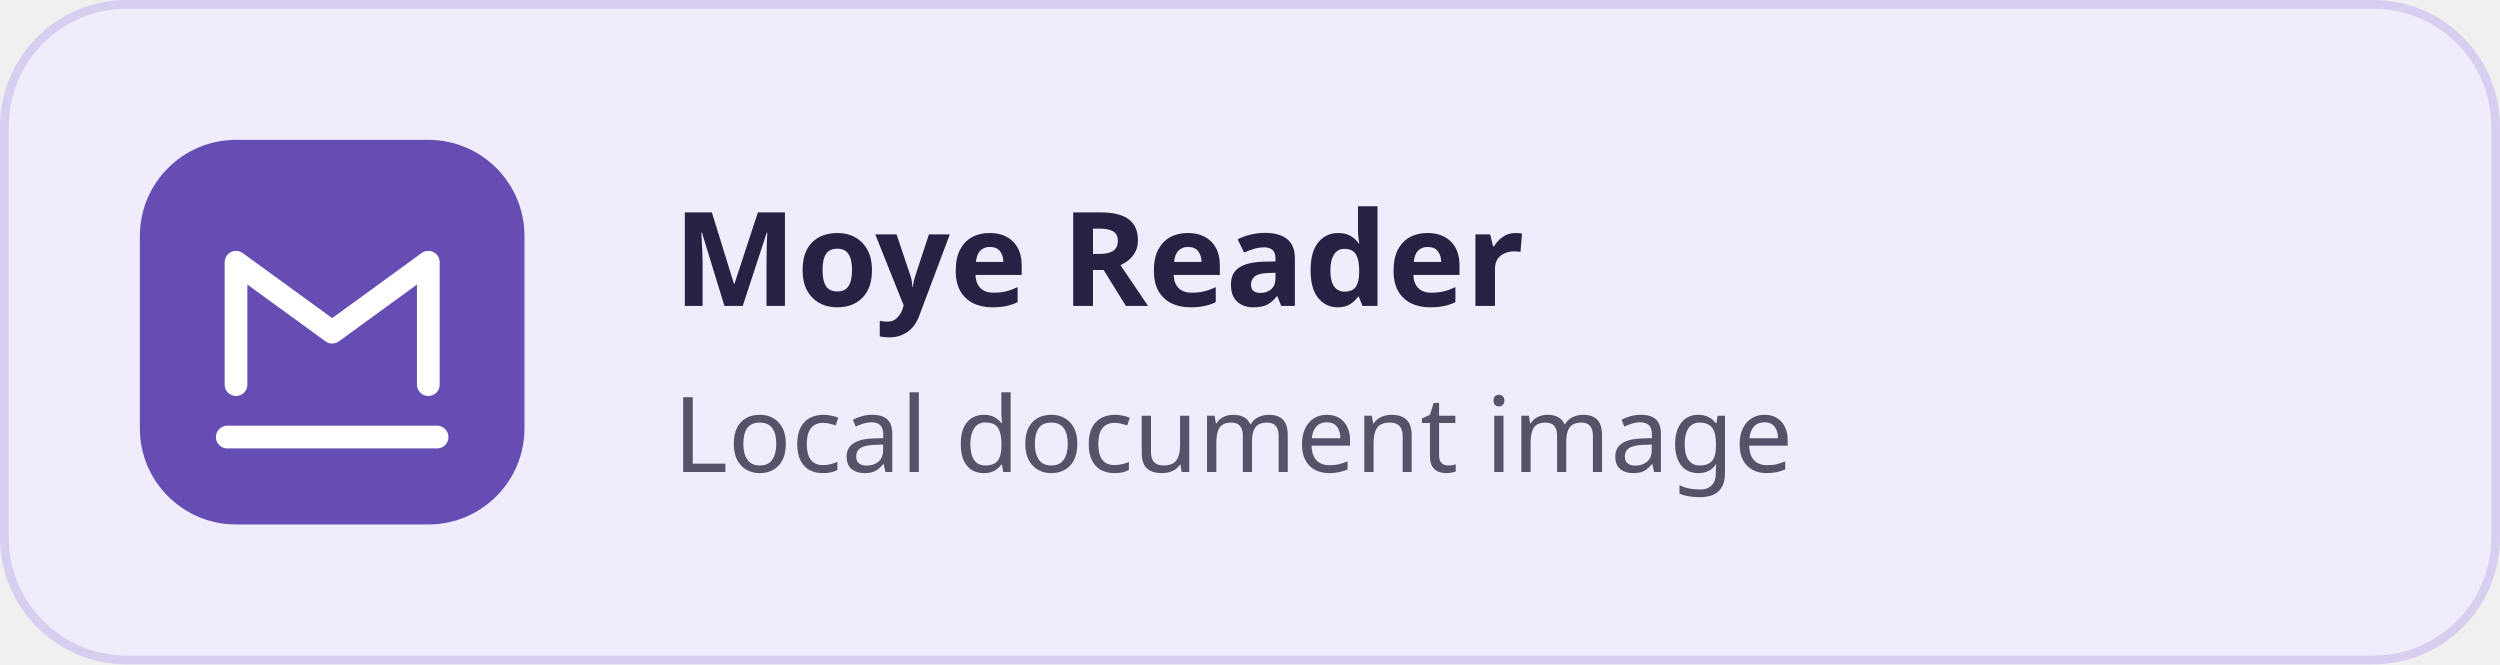
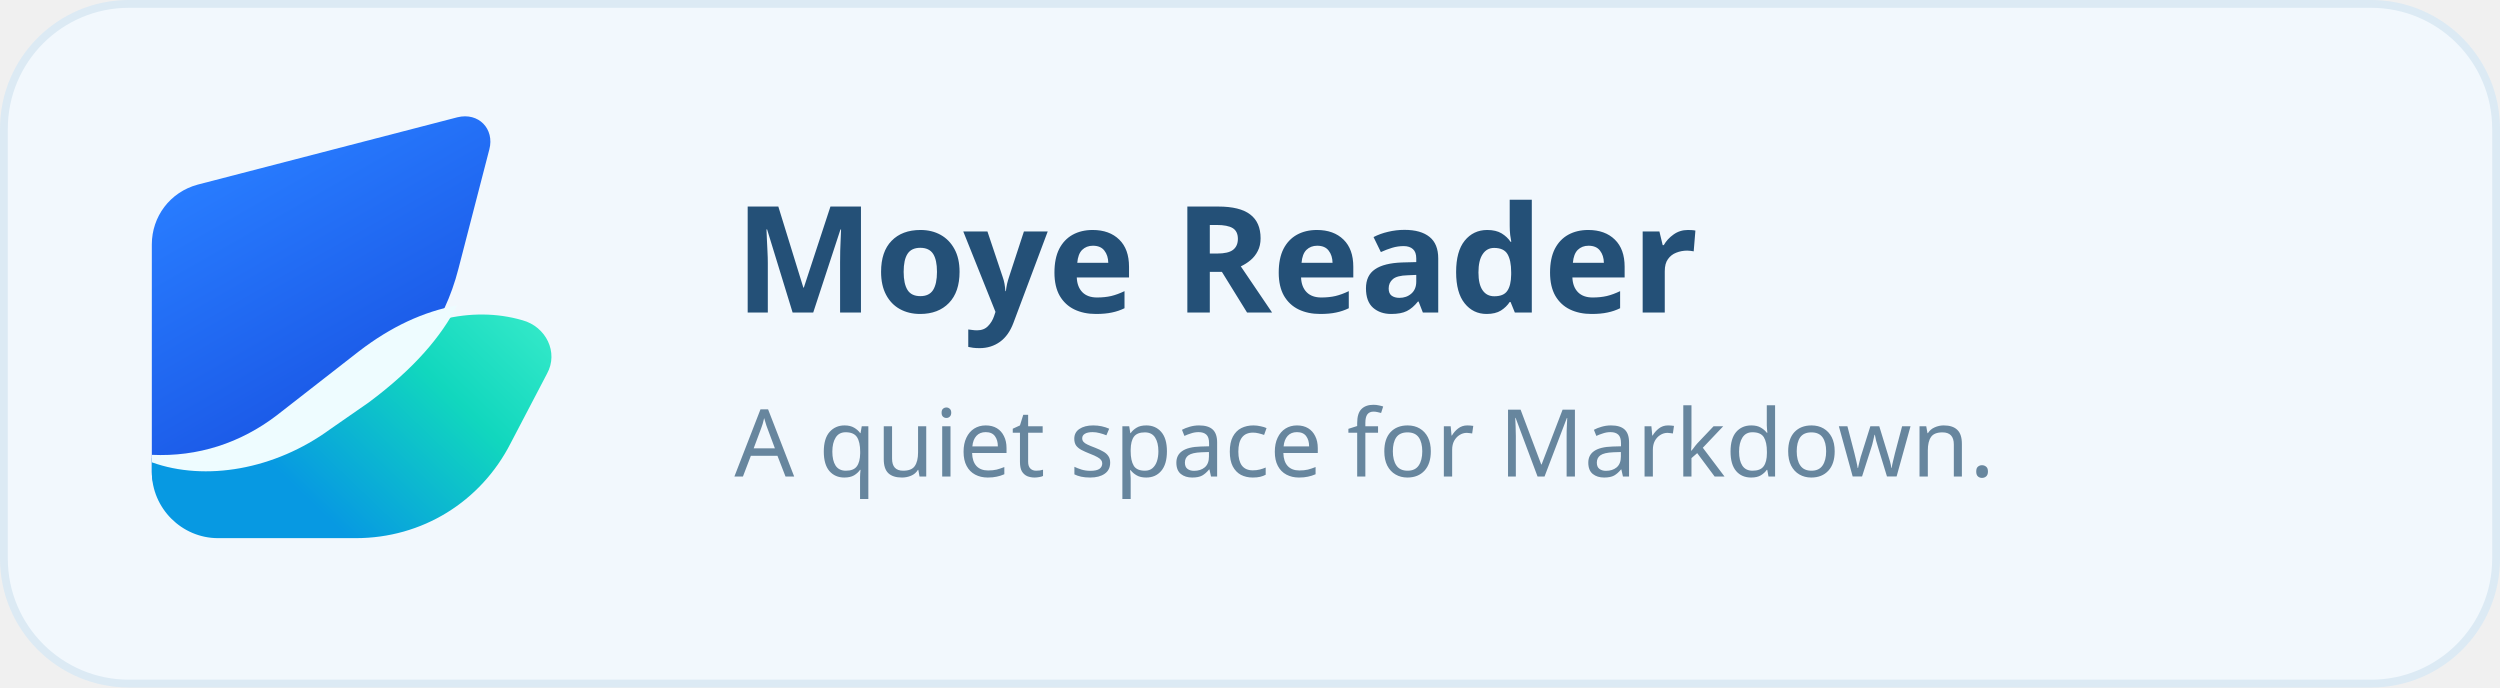
- <svg xmlns="http://www.w3.org/2000/svg" width="286" height="76" viewBox="0 0 286 76">
-   <rect x=".5" y=".5" width="285" height="75" rx="14" fill="#f1ecfc" stroke="#d8ceef" />
-   <rect x="16" y="16" width="44" height="44" rx="11" fill="#654db4" />
-   <path d="M27 44V30l11 8 11-8v14m-23 6h24" fill="none" stroke="#fff" stroke-linecap="round" stroke-linejoin="round" stroke-width="2.6" />
-   <text x="77" y="35" font-family="system-ui,sans-serif" font-weight="700" font-size="15" fill="#282143">Moye Reader</text>
-   <text x="77" y="54" font-family="system-ui,sans-serif" font-size="12" fill="#57516a">Local document image</text>
+ <svg xmlns="http://www.w3.org/2000/svg" width="320" height="88" viewBox="0 0 320 88">
+   <rect x=".5" y=".5" width="319" height="87" rx="16" fill="#f2f8fd" stroke="#dceaf4" />
+   <svg x="10" y="9" width="70" height="70" viewBox="0 0 512 512">
+     <defs>
+       <linearGradient id="ink" x1="118" y1="100" x2="315" y2="444" gradientUnits="userSpaceOnUse">
+         <stop stop-color="#287cff" />
+         <stop offset="1" stop-color="#1344d8" />
+       </linearGradient>
+       <linearGradient id="paper" x1="425" y1="132" x2="190" y2="378" gradientUnits="userSpaceOnUse">
+         <stop stop-color="#49f4cf" />
+         <stop offset=".52" stop-color="#11d7be" />
+         <stop offset="1" stop-color="#0799e2" />
+       </linearGradient>
+     </defs>
+     <path d="M69 163C69 137 86 114 112 107L355 44C375 39 390 55 385 74L356 186C343 237 312 280 270 309L129 407C104 424 69 407 69 376V163Z" fill="url(#ink)" />
+     <path d="M69 363C116 367 160 353 198 324L269 269C314 234 368 220 416 234C438 240 450 264 439 284L405 349C377 404 322 438 260 438H131C97 438 69 410 69 376V363Z" fill="url(#paper)" />
+     <path d="M69 360C112 362 152 349 186 323L263 263C293 240 323 226 355 220C340 249 315 279 272 311L236 336C184 374 119 385 69 367V360Z" fill="#eefcff" />
+   </svg>
+   <text x="94" y="40" font-family="Segoe UI, system-ui, sans-serif" font-weight="650" font-size="19" fill="#245077">Moye Reader</text>
+   <text x="94" y="61" font-family="Segoe UI, system-ui, sans-serif" font-size="12" fill="#67869e">A quiet space for Markdown.</text>
</svg>
